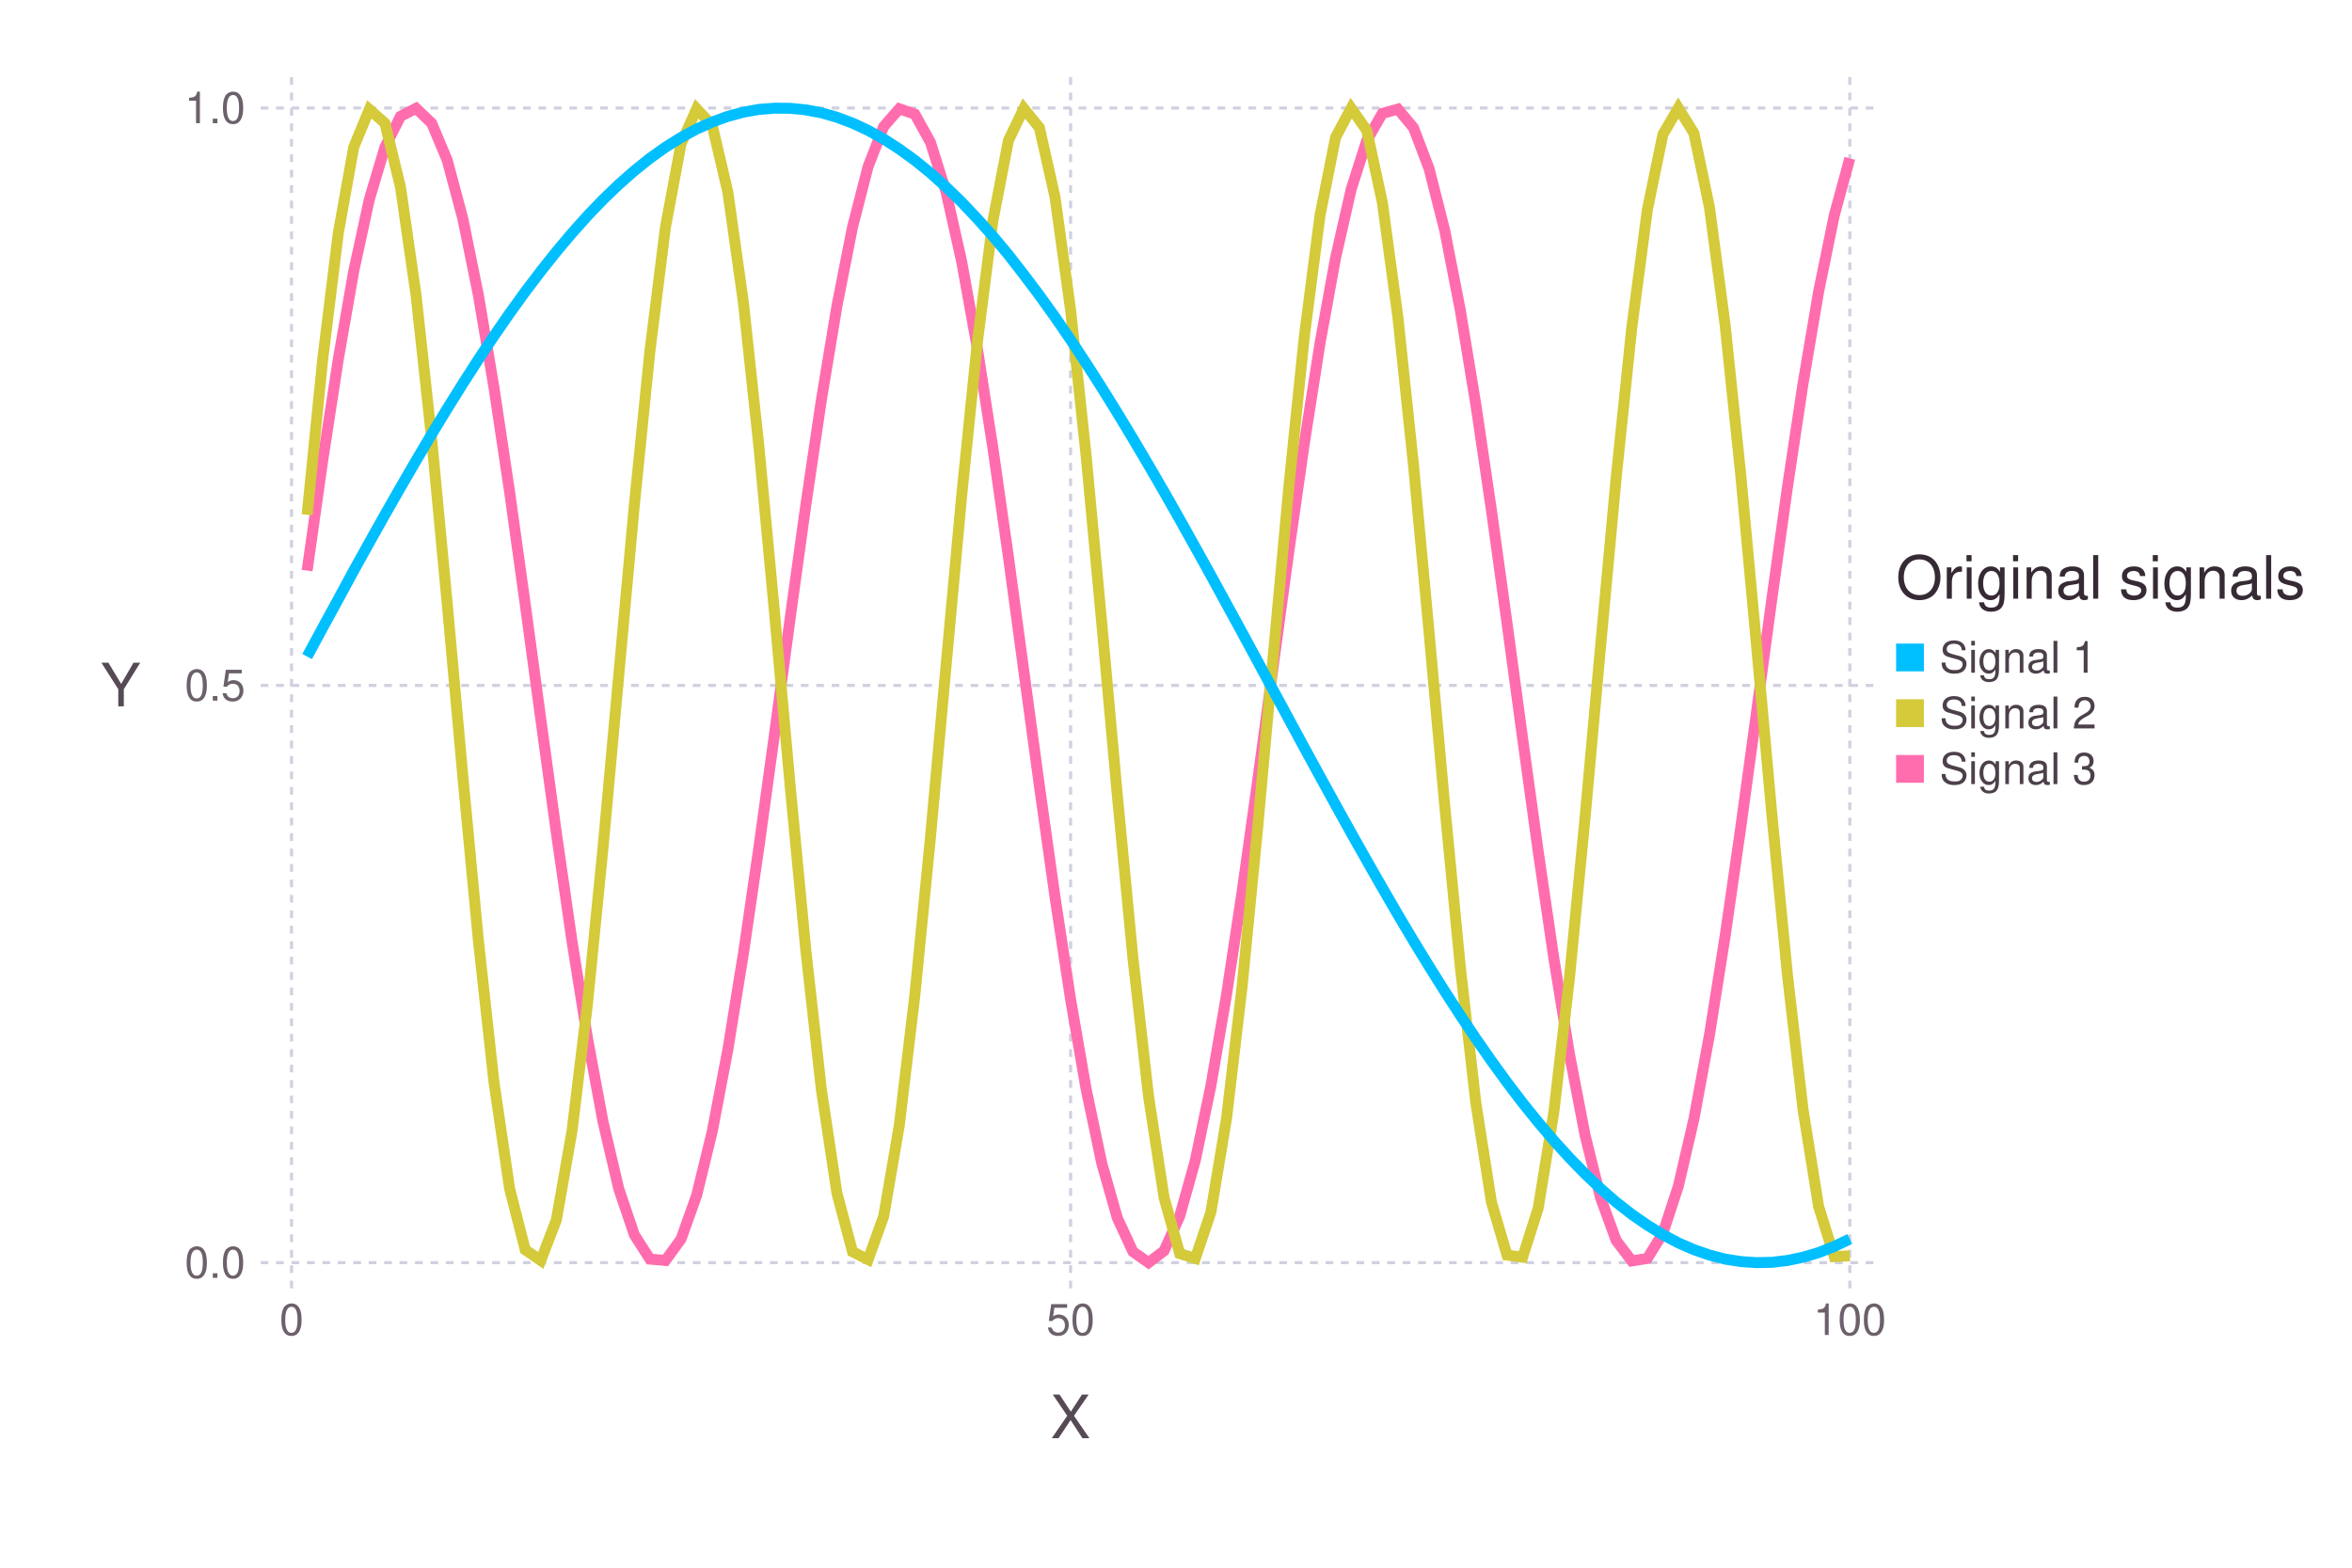
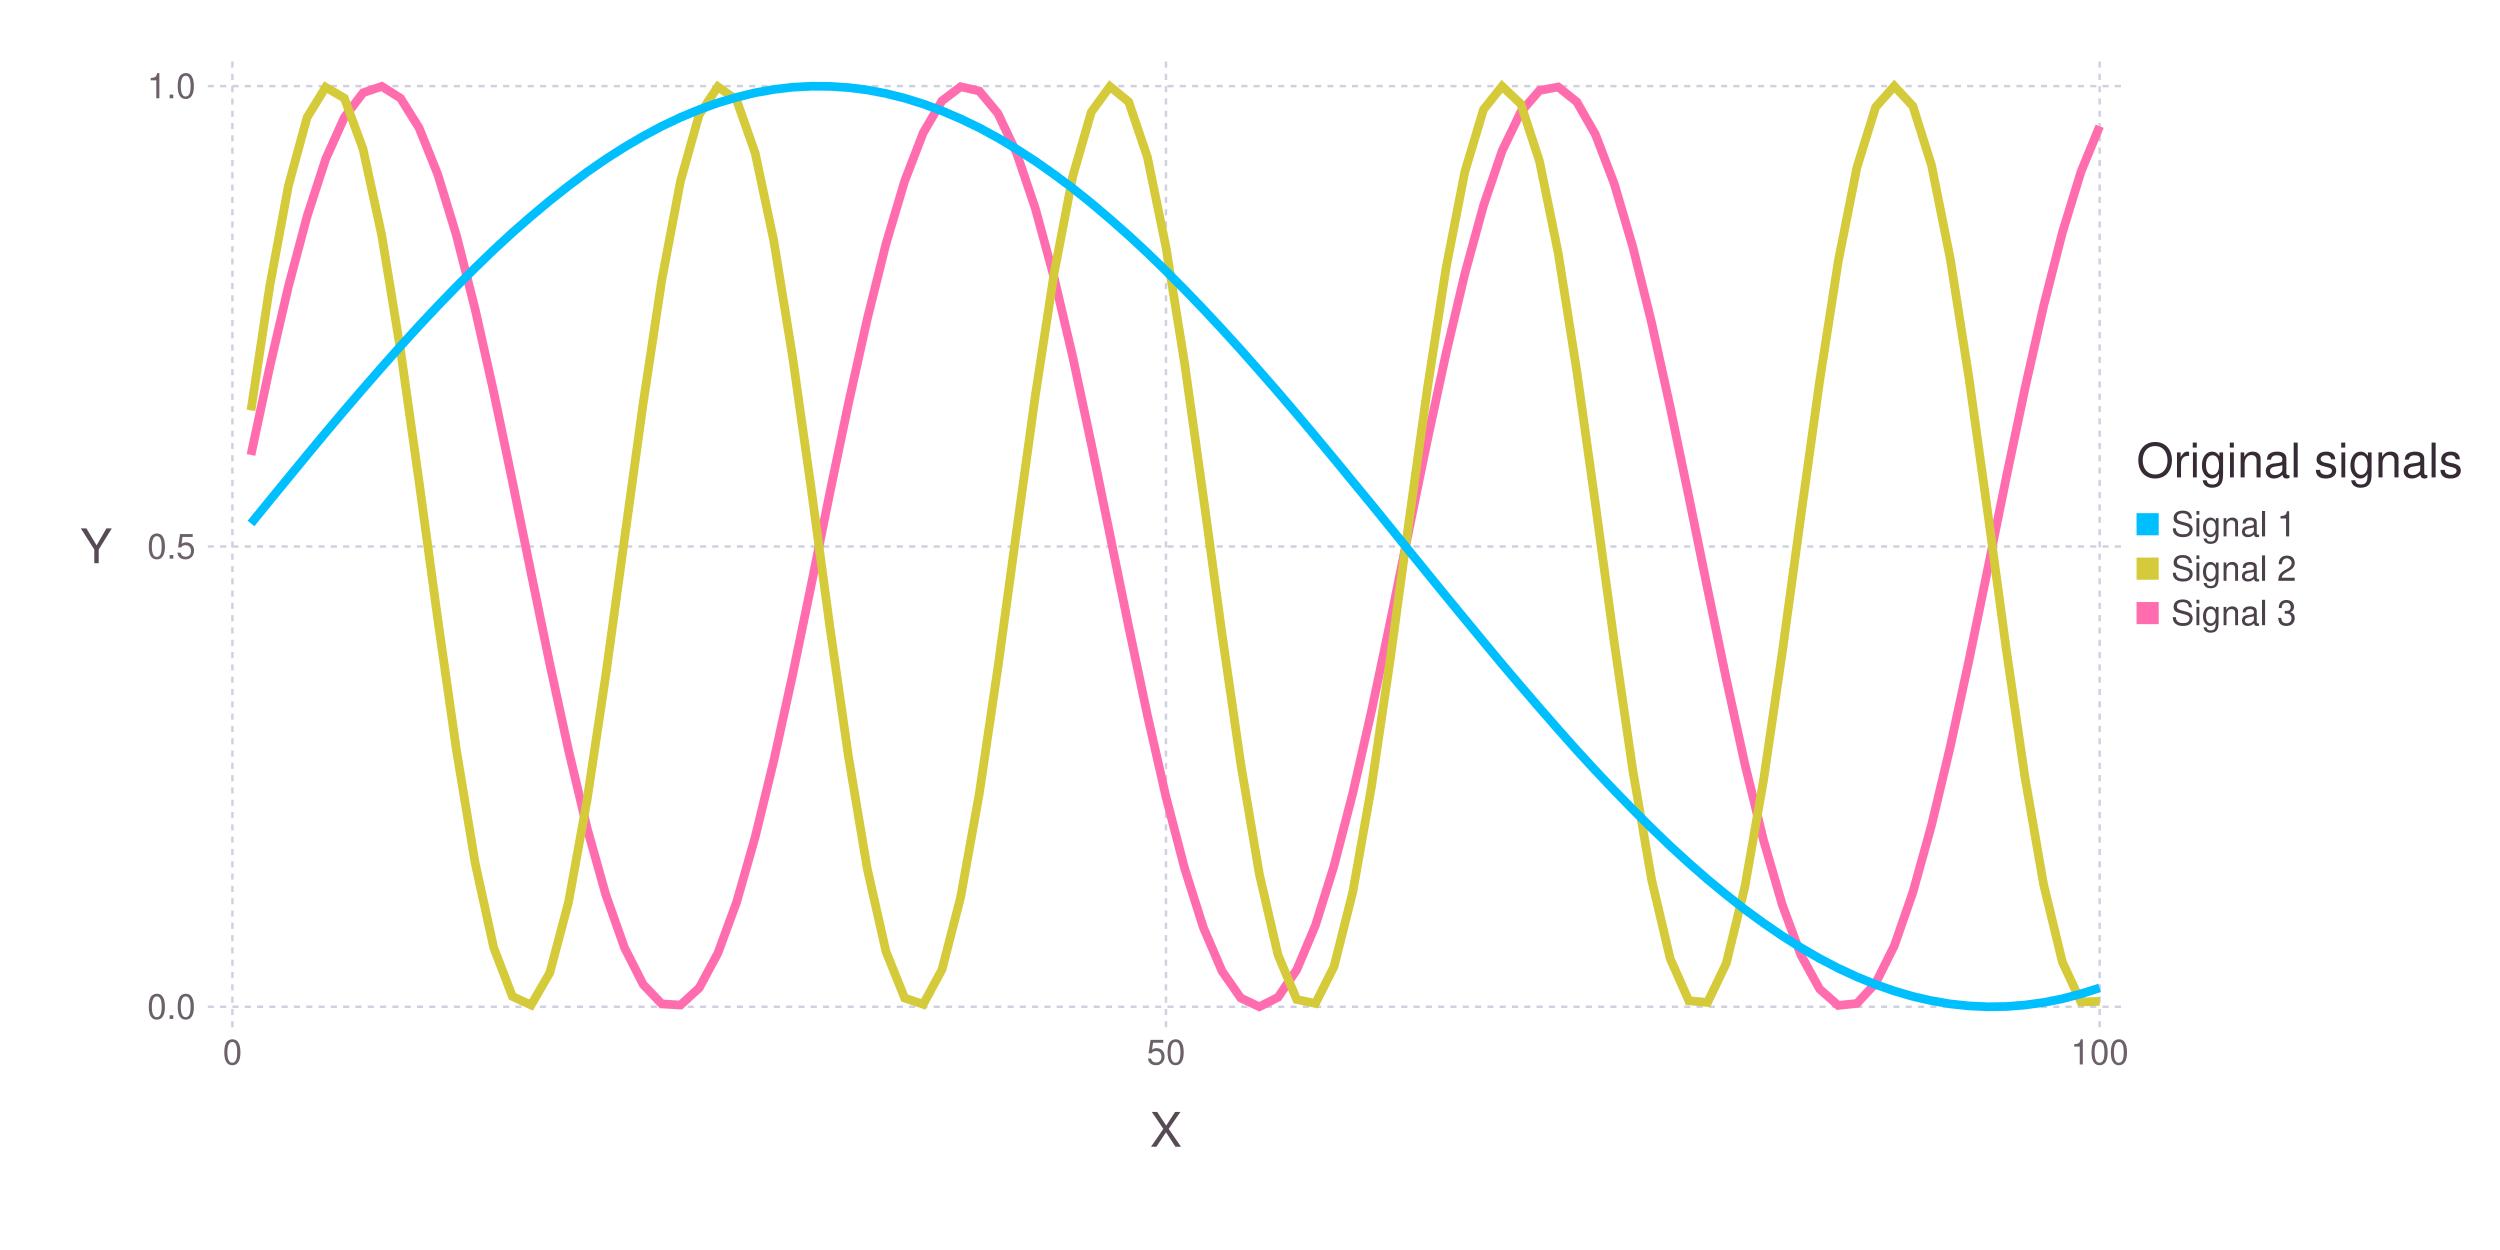
- <svg xmlns="http://www.w3.org/2000/svg" version="1.2" width="152.4mm" height="101.6mm" viewBox="0 0 152.4 101.6" stroke="none" fill="#000000" stroke-width="0.3" font-size="3.88">
+ <svg xmlns="http://www.w3.org/2000/svg" version="1.2" width="203.2mm" height="101.6mm" viewBox="0 0 203.2 101.6" stroke="none" fill="#000000" stroke-width="0.3" font-size="3.88">
  <g class="plotroot xscalable yscalable" id="img-107530bd-1">
    <g font-size="3.88" font-family="'PT Sans','Helvetica Neue','Helvetica',sans-serif" fill="#564A55" stroke="#000000" stroke-opacity="0.000" id="img-107530bd-2">
-       <text x="69.37" y="90.88" text-anchor="middle" dy="0.6em">X</text>
+       <text x="94.77" y="90.88" text-anchor="middle" dy="0.6em">X</text>
    </g>
    <g class="guide xlabels" font-size="2.82" font-family="'PT Sans Caption','Helvetica Neue','Helvetica',sans-serif" fill="#6C606B" id="img-107530bd-3">
      <text x="18.89" y="84.83" text-anchor="middle" dy="0.6em">0</text>
-       <text x="69.37" y="84.83" text-anchor="middle" dy="0.6em">50</text>
-       <text x="119.86" y="84.83" text-anchor="middle" dy="0.6em">100</text>
+       <text x="94.77" y="84.83" text-anchor="middle" dy="0.6em">50</text>
+       <text x="170.66" y="84.83" text-anchor="middle" dy="0.6em">100</text>
    </g>
    <g class="guide colorkey" id="img-107530bd-4">
      <g fill="#4C404B" font-size="2.82" font-family="'PT Sans','Helvetica Neue','Helvetica',sans-serif" id="img-107530bd-5">
-         <text x="125.67" y="42.61" dy="0.35em" id="img-107530bd-6" class="color_Signal_1">Signal 1</text>
-         <text x="125.67" y="46.22" dy="0.35em" id="img-107530bd-7" class="color_Signal_2">Signal 2</text>
-         <text x="125.67" y="49.83" dy="0.35em" id="img-107530bd-8" class="color_Signal_3">Signal 3</text>
+         <text x="176.47" y="42.61" dy="0.35em" id="img-107530bd-6" class="color_Signal_1">Signal 1</text>
+         <text x="176.47" y="46.22" dy="0.35em" id="img-107530bd-7" class="color_Signal_2">Signal 2</text>
+         <text x="176.47" y="49.83" dy="0.35em" id="img-107530bd-8" class="color_Signal_3">Signal 3</text>
      </g>
      <g stroke="#000000" stroke-opacity="0.000" id="img-107530bd-9">
-         <rect x="122.86" y="41.71" width="1.8" height="1.8" id="img-107530bd-10" fill="#00BFFF" class="color_Signal_1" />
-         <rect x="122.86" y="45.32" width="1.8" height="1.8" id="img-107530bd-11" fill="#D4CA3A" class="color_Signal_2" />
-         <rect x="122.86" y="48.93" width="1.8" height="1.8" id="img-107530bd-12" fill="#FF6DAE" class="color_Signal_3" />
+         <rect x="173.66" y="41.71" width="1.8" height="1.8" id="img-107530bd-10" fill="#00BFFF" class="color_Signal_1" />
+         <rect x="173.66" y="45.32" width="1.8" height="1.8" id="img-107530bd-11" fill="#D4CA3A" class="color_Signal_2" />
+         <rect x="173.66" y="48.93" width="1.8" height="1.8" id="img-107530bd-12" fill="#FF6DAE" class="color_Signal_3" />
      </g>
      <g fill="#362A35" font-size="3.88" font-family="'PT Sans','Helvetica Neue','Helvetica',sans-serif" stroke="#000000" stroke-opacity="0.000" id="img-107530bd-13">
-         <text x="122.86" y="38.8" id="img-107530bd-14">Original signals</text>
+         <text x="173.66" y="38.8" id="img-107530bd-14">Original signals</text>
      </g>
    </g>
    <g clip-path="url(#img-107530bd-15)">
      <g id="img-107530bd-16">
        <g pointer-events="visible" opacity="1" fill="#000000" fill-opacity="0.000" stroke="#000000" stroke-opacity="0.000" class="guide background" id="img-107530bd-17">
-           <rect x="16.89" y="5" width="104.98" height="78.83" id="img-107530bd-18" />
+           <rect x="16.89" y="5" width="155.78" height="78.83" id="img-107530bd-18" />
        </g>
        <g class="guide ygridlines xfixed" stroke-dasharray="0.5,0.5" stroke-width="0.2" stroke="#D0D0E0" id="img-107530bd-19">
-           <path fill="none" d="M16.89,81.83 L 121.86 81.83" id="img-107530bd-20" />
-           <path fill="none" d="M16.89,44.42 L 121.86 44.42" id="img-107530bd-21" />
-           <path fill="none" d="M16.89,7 L 121.86 7" id="img-107530bd-22" />
+           <path fill="none" d="M16.89,81.83 L 172.66 81.83" id="img-107530bd-20" />
+           <path fill="none" d="M16.89,44.42 L 172.66 44.42" id="img-107530bd-21" />
+           <path fill="none" d="M16.89,7 L 172.66 7" id="img-107530bd-22" />
        </g>
        <g class="guide xgridlines yfixed" stroke-dasharray="0.5,0.5" stroke-width="0.2" stroke="#D0D0E0" id="img-107530bd-23">
          <path fill="none" d="M18.89,5 L 18.89 83.83" id="img-107530bd-24" />
-           <path fill="none" d="M69.37,5 L 69.37 83.83" id="img-107530bd-25" />
-           <path fill="none" d="M119.86,5 L 119.86 83.83" id="img-107530bd-26" />
+           <path fill="none" d="M94.77,5 L 94.77 83.83" id="img-107530bd-25" />
+           <path fill="none" d="M170.66,5 L 170.66 83.83" id="img-107530bd-26" />
        </g>
        <g class="plotpanel" id="img-107530bd-27">
          <g stroke-width="0.71" fill="#000000" fill-opacity="0.000" class="geometry color_Signal_3" stroke-dasharray="none" stroke="#FF6DAE" id="img-107530bd-28">
-             <path fill="none" d="M19.9,36.98 L 20.91 29.85 21.92 23.29 22.92 17.58 23.93 12.93 24.94 9.54 25.95 7.54 26.96 7.02 27.97 7.98 28.98 10.39 29.99 14.17 31 19.14 32.01 25.13 33.02 31.88 34.03 39.14 35.04 46.6 36.05 53.98 37.06 60.98 38.07 67.31 39.08 72.73 40.09 77.03 41.1 80.02 42.11 81.6 43.12 81.69 44.13 80.3 45.14 77.47 46.15 73.33 47.16 68.04 48.17 61.8 49.18 54.87 50.19 47.53 51.2 40.06 52.21 32.76 53.22 25.93 54.23 19.83 55.24 14.72 56.25 10.79 57.26 8.2 58.27 7.05 59.28 7.4 60.29 9.22 61.3 12.44 62.31 16.94 63.32 22.53 64.33 29 65.34 36.08 66.34 43.49 67.35 50.94 68.36 58.13 69.37 64.77 70.38 70.6 71.39 75.39 72.4 78.94 73.41 81.12 74.42 81.83 75.43 81.06 76.44 78.82 77.45 75.21 78.46 70.37 79.47 64.49 80.48 57.82 81.49 50.61 82.5 43.16 83.51 35.75 84.52 28.7 85.53 22.26 86.54 16.71 87.55 12.27 88.56 9.11 89.57 7.35 90.58 7.07 91.59 8.28 92.6 10.94 93.61 14.92 94.62 20.09 95.63 26.22 96.64 33.08 97.65 40.39 98.66 47.86 99.67 55.19 100.68 62.09 101.69 68.29 102.7 73.54 103.71 77.63 104.72 80.39 105.73 81.72 106.74 81.56 107.75 79.92 108.75 76.87 109.76 72.52 110.77 67.05 111.78 60.68 112.79 53.66 113.8 46.27 114.81 38.81 115.82 31.57 116.83 24.85 117.84 18.9 118.85 13.97 119.86 10.26" id="img-107530bd-29" />
+             <path fill="none" d="M20.4,36.98 L 21.92 29.85 23.44 23.29 24.96 17.58 26.47 12.93 27.99 9.54 29.51 7.54 31.03 7.02 32.55 7.98 34.06 10.39 35.58 14.17 37.1 19.14 38.62 25.13 40.13 31.88 41.65 39.14 43.17 46.6 44.69 53.98 46.21 60.98 47.72 67.31 49.24 72.73 50.76 77.03 52.28 80.02 53.79 81.6 55.31 81.69 56.83 80.3 58.35 77.47 59.87 73.33 61.38 68.04 62.9 61.8 64.42 54.87 65.94 47.53 67.45 40.06 68.97 32.76 70.49 25.93 72.01 19.83 73.53 14.72 75.04 10.79 76.56 8.2 78.08 7.05 79.6 7.4 81.11 9.22 82.63 12.44 84.15 16.94 85.67 22.53 87.19 29 88.7 36.08 90.22 43.49 91.74 50.94 93.26 58.13 94.77 64.77 96.29 70.6 97.81 75.39 99.33 78.94 100.85 81.12 102.36 81.83 103.88 81.06 105.4 78.82 106.92 75.21 108.43 70.37 109.95 64.49 111.47 57.82 112.99 50.61 114.5 43.16 116.02 35.75 117.54 28.7 119.06 22.26 120.58 16.71 122.09 12.27 123.61 9.11 125.13 7.35 126.65 7.07 128.16 8.28 129.68 10.94 131.2 14.92 132.72 20.09 134.24 26.22 135.75 33.08 137.27 40.39 138.79 47.86 140.31 55.19 141.82 62.09 143.34 68.29 144.86 73.54 146.38 77.63 147.9 80.39 149.41 81.72 150.93 81.56 152.45 79.92 153.97 76.87 155.48 72.52 157 67.05 158.52 60.68 160.04 53.66 161.56 46.27 163.07 38.81 164.59 31.57 166.11 24.85 167.63 18.9 169.14 13.97 170.66 10.26" id="img-107530bd-29" />
          </g>
          <g stroke-width="0.71" fill="#000000" fill-opacity="0.000" class="geometry color_Signal_2" stroke-dasharray="none" stroke="#D4CA3A" id="img-107530bd-30">
-             <path fill="none" d="M19.9,33.36 L 20.91 23.29 21.92 15.11 22.92 9.54 23.93 7.09 24.94 7.98 25.95 12.12 26.96 19.14 27.97 28.43 28.98 39.14 29.99 50.32 31 60.98 32.01 70.15 33.02 77.03 34.03 80.99 35.04 81.69 36.05 79.06 37.06 73.33 38.07 65.02 39.08 54.87 40.09 43.79 41.1 32.76 42.11 22.77 43.12 14.72 44.13 9.32 45.14 7.05 46.15 8.13 47.16 12.44 48.17 19.61 49.18 29 50.19 39.76 51.2 50.94 52.21 61.54 53.22 70.6 54.23 77.33 55.24 81.12 56.25 81.63 57.26 78.82 58.27 72.93 59.28 64.49 60.29 54.27 61.3 43.16 62.31 32.16 63.32 22.26 64.33 14.34 65.34 9.11 66.34 7.03 67.35 8.28 68.36 12.77 69.37 20.09 70.38 29.57 71.39 40.39 72.4 51.56 73.41 62.09 74.42 71.05 75.43 77.63 76.44 81.24 77.45 81.56 78.46 78.56 79.47 72.52 80.48 63.96 81.49 53.66 82.5 42.53 83.51 31.57 84.52 21.76 85.53 13.97 86.54 8.9 87.55 7.01 88.56 8.45 89.57 13.11 90.58 20.57 91.59 30.15 92.6 41.01 93.61 52.18 94.62 62.65 95.63 71.49 96.64 77.91 97.65 81.34 98.66 81.48 99.67 78.3 100.68 72.1 101.69 63.42 102.7 53.05 103.71 41.9 104.72 30.98 105.73 21.26 106.74 13.61 107.75 8.71 108.75 7 109.76 8.63 110.77 13.46 111.78 21.05 112.79 30.74 113.8 41.64 114.81 52.79 115.82 63.19 116.83 71.92 117.84 78.19 118.85 81.44 119.86 81.39" id="img-107530bd-31" />
+             <path fill="none" d="M20.4,33.36 L 21.92 23.29 23.44 15.11 24.96 9.54 26.47 7.09 27.99 7.98 29.51 12.12 31.03 19.14 32.55 28.43 34.06 39.14 35.58 50.32 37.1 60.98 38.62 70.15 40.13 77.03 41.65 80.99 43.17 81.69 44.69 79.06 46.21 73.33 47.72 65.02 49.24 54.87 50.76 43.79 52.28 32.76 53.79 22.77 55.31 14.72 56.83 9.32 58.35 7.05 59.87 8.13 61.38 12.44 62.9 19.61 64.42 29 65.94 39.76 67.45 50.94 68.97 61.54 70.49 70.6 72.01 77.33 73.53 81.12 75.04 81.63 76.56 78.82 78.08 72.93 79.6 64.49 81.11 54.27 82.63 43.16 84.15 32.16 85.67 22.26 87.19 14.34 88.7 9.11 90.22 7.03 91.74 8.28 93.26 12.77 94.77 20.09 96.29 29.57 97.81 40.39 99.33 51.56 100.85 62.09 102.36 71.05 103.88 77.63 105.4 81.24 106.92 81.56 108.43 78.56 109.95 72.52 111.47 63.96 112.99 53.66 114.5 42.53 116.02 31.57 117.54 21.76 119.06 13.97 120.58 8.9 122.09 7.01 123.61 8.45 125.13 13.11 126.65 20.57 128.16 30.15 129.68 41.01 131.2 52.18 132.72 62.65 134.24 71.49 135.75 77.91 137.27 81.34 138.79 81.48 140.31 78.3 141.82 72.1 143.34 63.42 144.86 53.05 146.38 41.9 147.9 30.98 149.41 21.26 150.93 13.61 152.45 8.71 153.97 7 155.48 8.63 157 13.46 158.52 21.05 160.04 30.74 161.56 41.64 163.07 52.79 164.59 63.19 166.11 71.92 167.63 78.19 169.14 81.44 170.66 81.39" id="img-107530bd-31" />
          </g>
          <g stroke-width="0.71" fill="#000000" fill-opacity="0.000" class="geometry color_Signal_1" stroke-dasharray="none" stroke="#00BFFF" id="img-107530bd-32">
-             <path fill="none" d="M19.9,42.55 L 20.91 40.68 21.92 38.83 22.92 36.98 23.93 35.16 24.94 33.36 25.95 31.59 26.96 29.85 27.97 28.14 28.98 26.48 29.99 24.86 31 23.29 32.01 21.77 33.02 20.31 34.03 18.91 35.04 17.58 36.05 16.31 37.06 15.11 38.07 13.98 39.08 12.93 40.09 11.96 41.1 11.07 42.11 10.26 43.12 9.54 44.13 8.91 45.14 8.36 46.15 7.91 47.16 7.54 48.17 7.27 49.18 7.09 50.19 7.01 51.2 7.02 52.21 7.12 53.22 7.31 54.23 7.6 55.24 7.98 56.25 8.45 57.26 9.01 58.27 9.66 59.28 10.39 60.29 11.21 61.3 12.12 62.31 13.1 63.32 14.17 64.33 15.3 65.34 16.51 66.34 17.8 67.35 19.14 68.36 20.55 69.37 22.02 70.38 23.55 71.39 25.13 72.4 26.76 73.41 28.43 74.42 30.14 75.43 31.88 76.44 33.66 77.45 35.47 78.46 37.29 79.47 39.14 80.48 40.99 81.49 42.86 82.5 44.73 83.51 46.6 84.52 48.47 85.53 50.32 86.54 52.16 87.55 53.98 88.56 55.77 89.57 57.54 90.58 59.28 91.59 60.98 92.6 62.63 93.61 64.24 94.62 65.8 95.63 67.31 96.64 68.76 97.65 70.15 98.66 71.48 99.67 72.73 100.68 73.92 101.69 75.03 102.7 76.07 103.71 77.03 104.72 77.91 105.73 78.7 106.74 79.4 107.75 80.02 108.75 80.55 109.76 80.99 110.77 81.34 111.78 81.6 112.79 81.76 113.8 81.83 114.81 81.81 115.82 81.69 116.83 81.48 117.84 81.18 118.85 80.78 119.86 80.3" id="img-107530bd-33" />
+             <path fill="none" d="M20.4,42.55 L 21.92 40.68 23.44 38.83 24.96 36.98 26.47 35.16 27.99 33.36 29.51 31.59 31.03 29.85 32.55 28.14 34.06 26.48 35.58 24.86 37.1 23.29 38.62 21.77 40.13 20.31 41.65 18.91 43.17 17.58 44.69 16.31 46.21 15.11 47.72 13.98 49.24 12.93 50.76 11.96 52.28 11.07 53.79 10.26 55.31 9.54 56.83 8.91 58.35 8.36 59.87 7.91 61.38 7.54 62.9 7.27 64.42 7.09 65.94 7.01 67.45 7.02 68.97 7.12 70.49 7.31 72.01 7.6 73.53 7.98 75.04 8.45 76.56 9.01 78.08 9.66 79.6 10.39 81.11 11.21 82.63 12.12 84.15 13.1 85.67 14.17 87.19 15.3 88.7 16.51 90.22 17.8 91.74 19.14 93.26 20.55 94.77 22.02 96.29 23.55 97.81 25.13 99.33 26.76 100.85 28.43 102.36 30.14 103.88 31.88 105.4 33.66 106.92 35.47 108.43 37.29 109.95 39.14 111.47 40.99 112.99 42.86 114.5 44.73 116.02 46.6 117.54 48.47 119.06 50.32 120.58 52.16 122.09 53.98 123.61 55.77 125.13 57.54 126.65 59.28 128.16 60.98 129.68 62.63 131.2 64.24 132.72 65.8 134.24 67.31 135.75 68.76 137.27 70.15 138.79 71.48 140.31 72.73 141.82 73.92 143.34 75.03 144.86 76.07 146.38 77.03 147.9 77.91 149.41 78.7 150.93 79.4 152.45 80.02 153.97 80.55 155.48 80.99 157 81.34 158.52 81.6 160.04 81.76 161.56 81.83 163.07 81.81 164.59 81.69 166.11 81.48 167.63 81.18 169.14 80.78 170.66 80.3" id="img-107530bd-33" />
          </g>
        </g>
      </g>
    </g>
    <g class="guide ylabels" font-size="2.82" font-family="'PT Sans Caption','Helvetica Neue','Helvetica',sans-serif" fill="#6C606B" id="img-107530bd-34">
      <text x="15.89" y="81.83" text-anchor="end" dy="0.35em" id="img-107530bd-35">0.0</text>
      <text x="15.89" y="44.42" text-anchor="end" dy="0.35em" id="img-107530bd-36">0.5</text>
      <text x="15.89" y="7" text-anchor="end" dy="0.35em" id="img-107530bd-37">1.0</text>
    </g>
    <g font-size="3.88" font-family="'PT Sans','Helvetica Neue','Helvetica',sans-serif" fill="#564A55" stroke="#000000" stroke-opacity="0.000" id="img-107530bd-38">
      <text x="9.11" y="44.42" text-anchor="end" dy="0.35em" id="img-107530bd-39">Y</text>
    </g>
  </g>
  <defs>
    <clipPath id="img-107530bd-15">
-       <path d="M16.89,5 L 121.86 5 121.86 83.83 16.89 83.83" />
+       <path d="M16.89,5 L 172.66 5 172.66 83.83 16.89 83.83" />
    </clipPath>
  </defs>
</svg>
